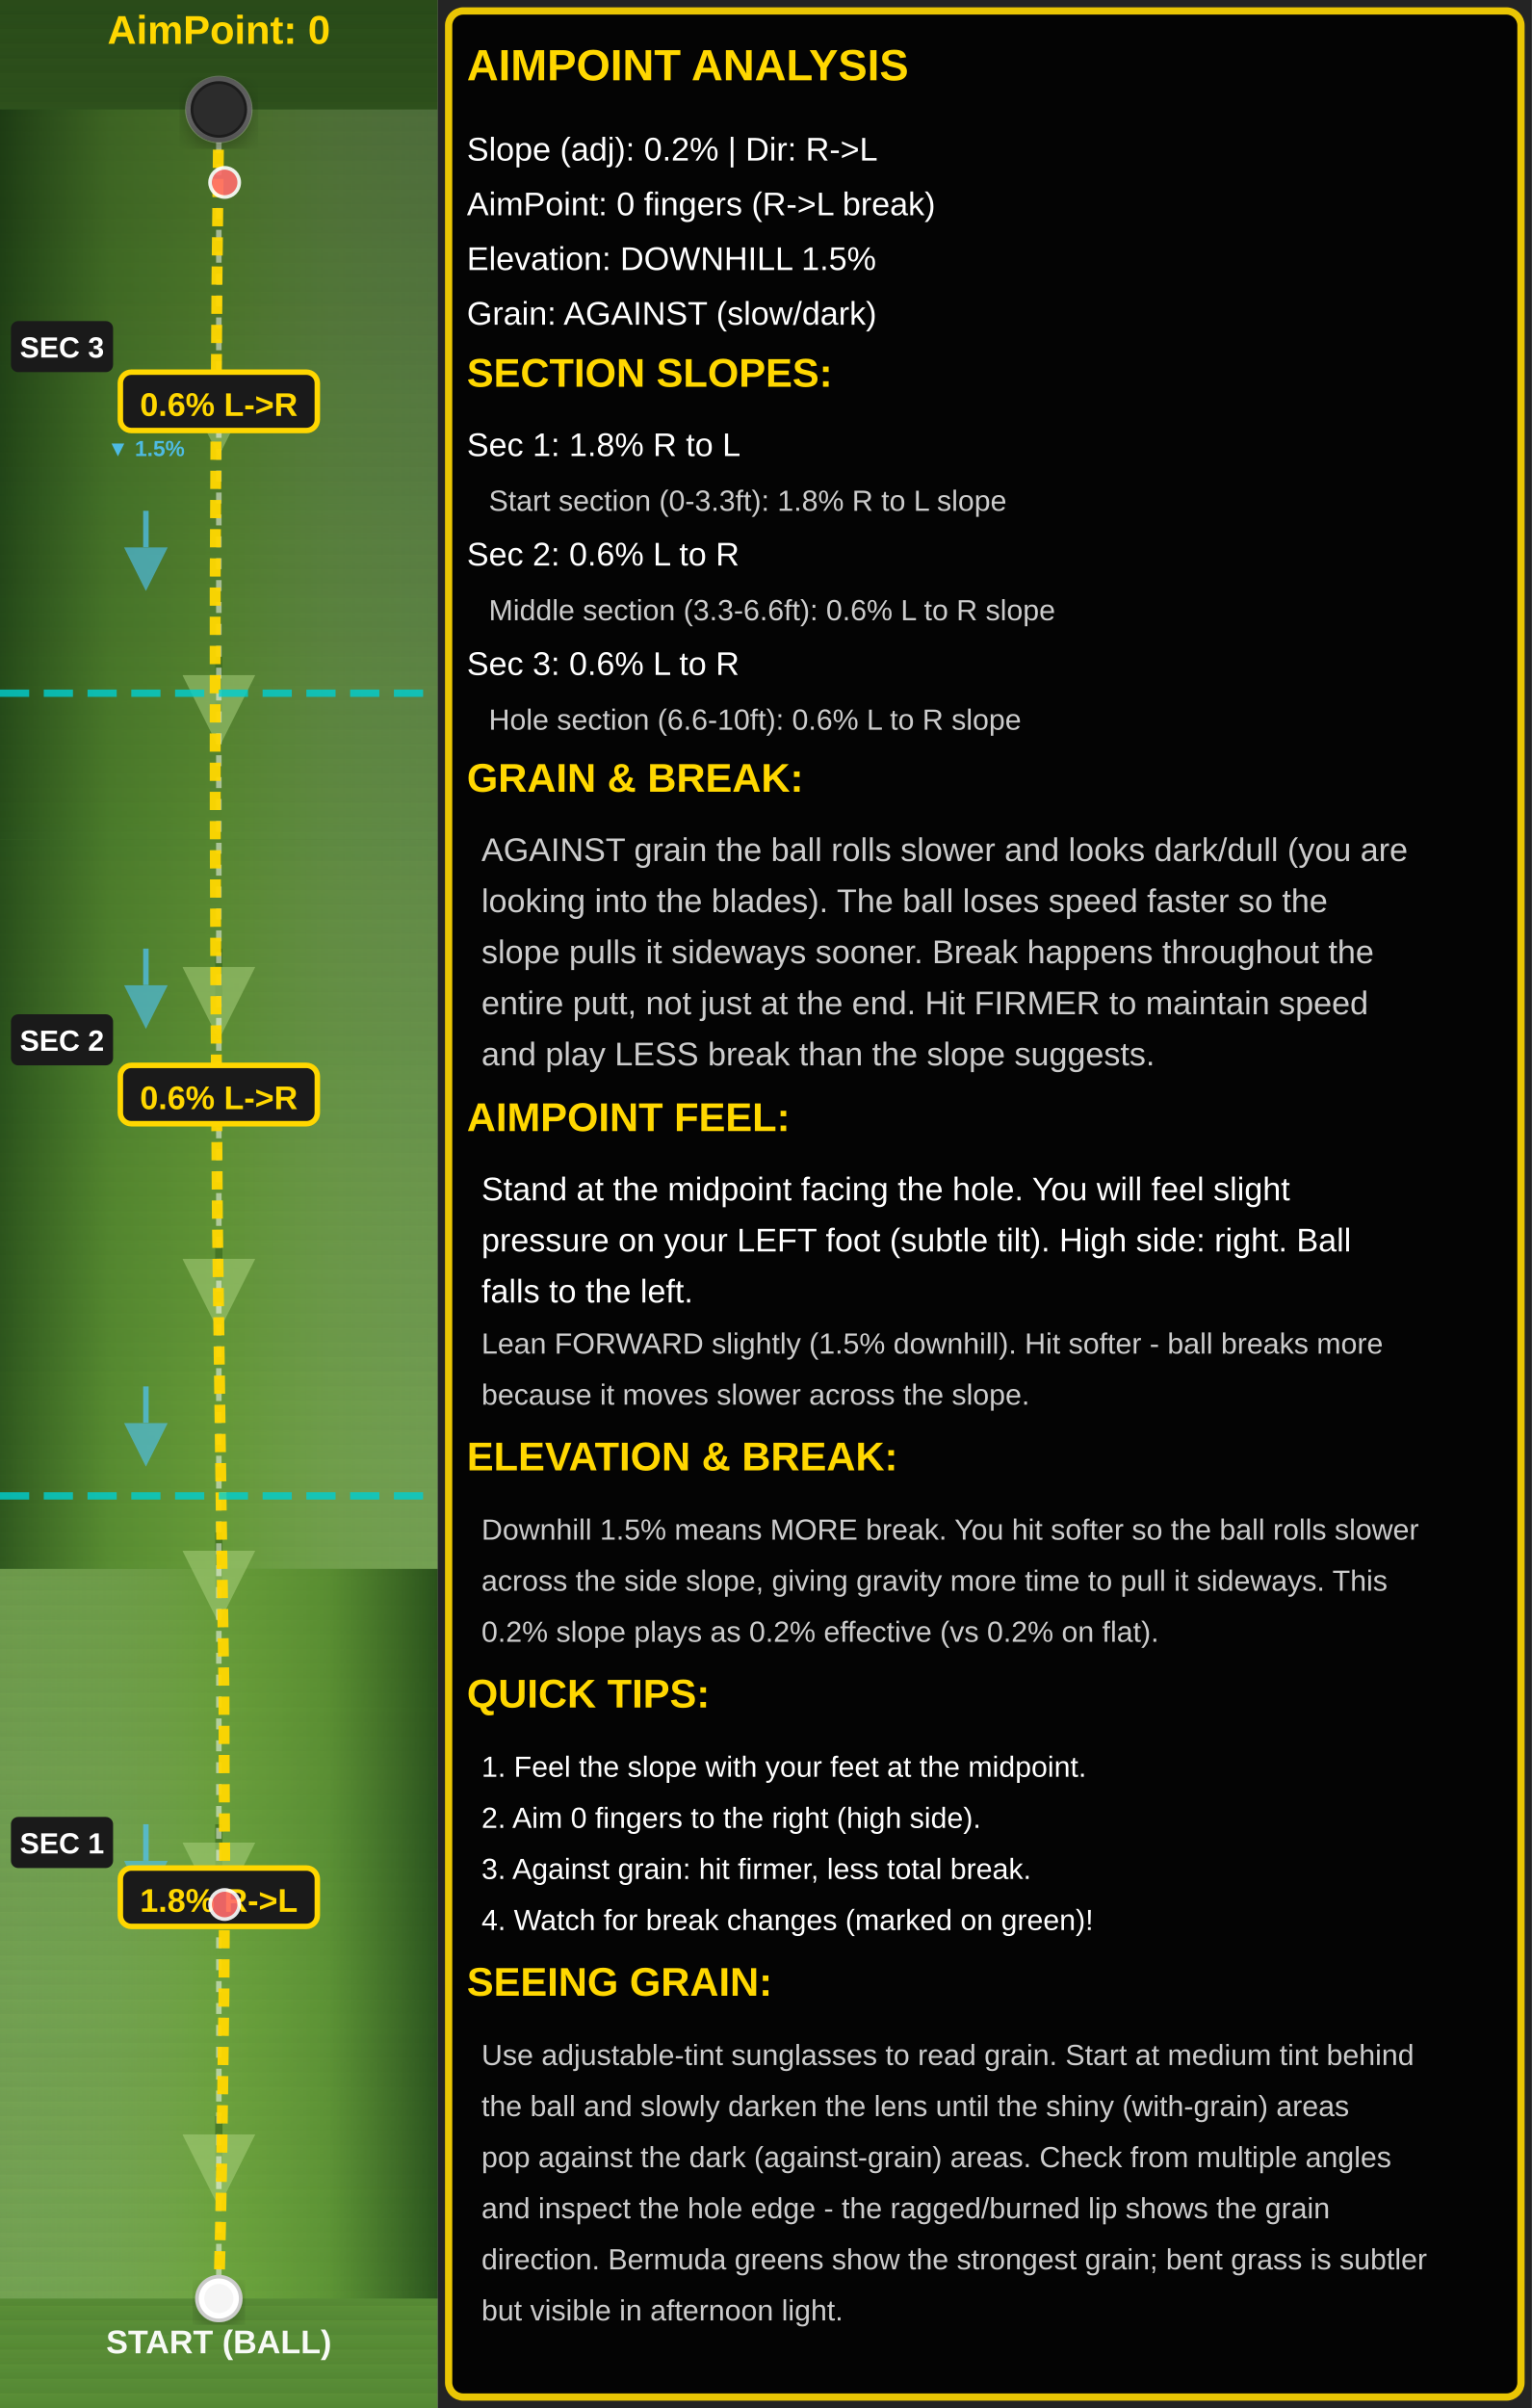
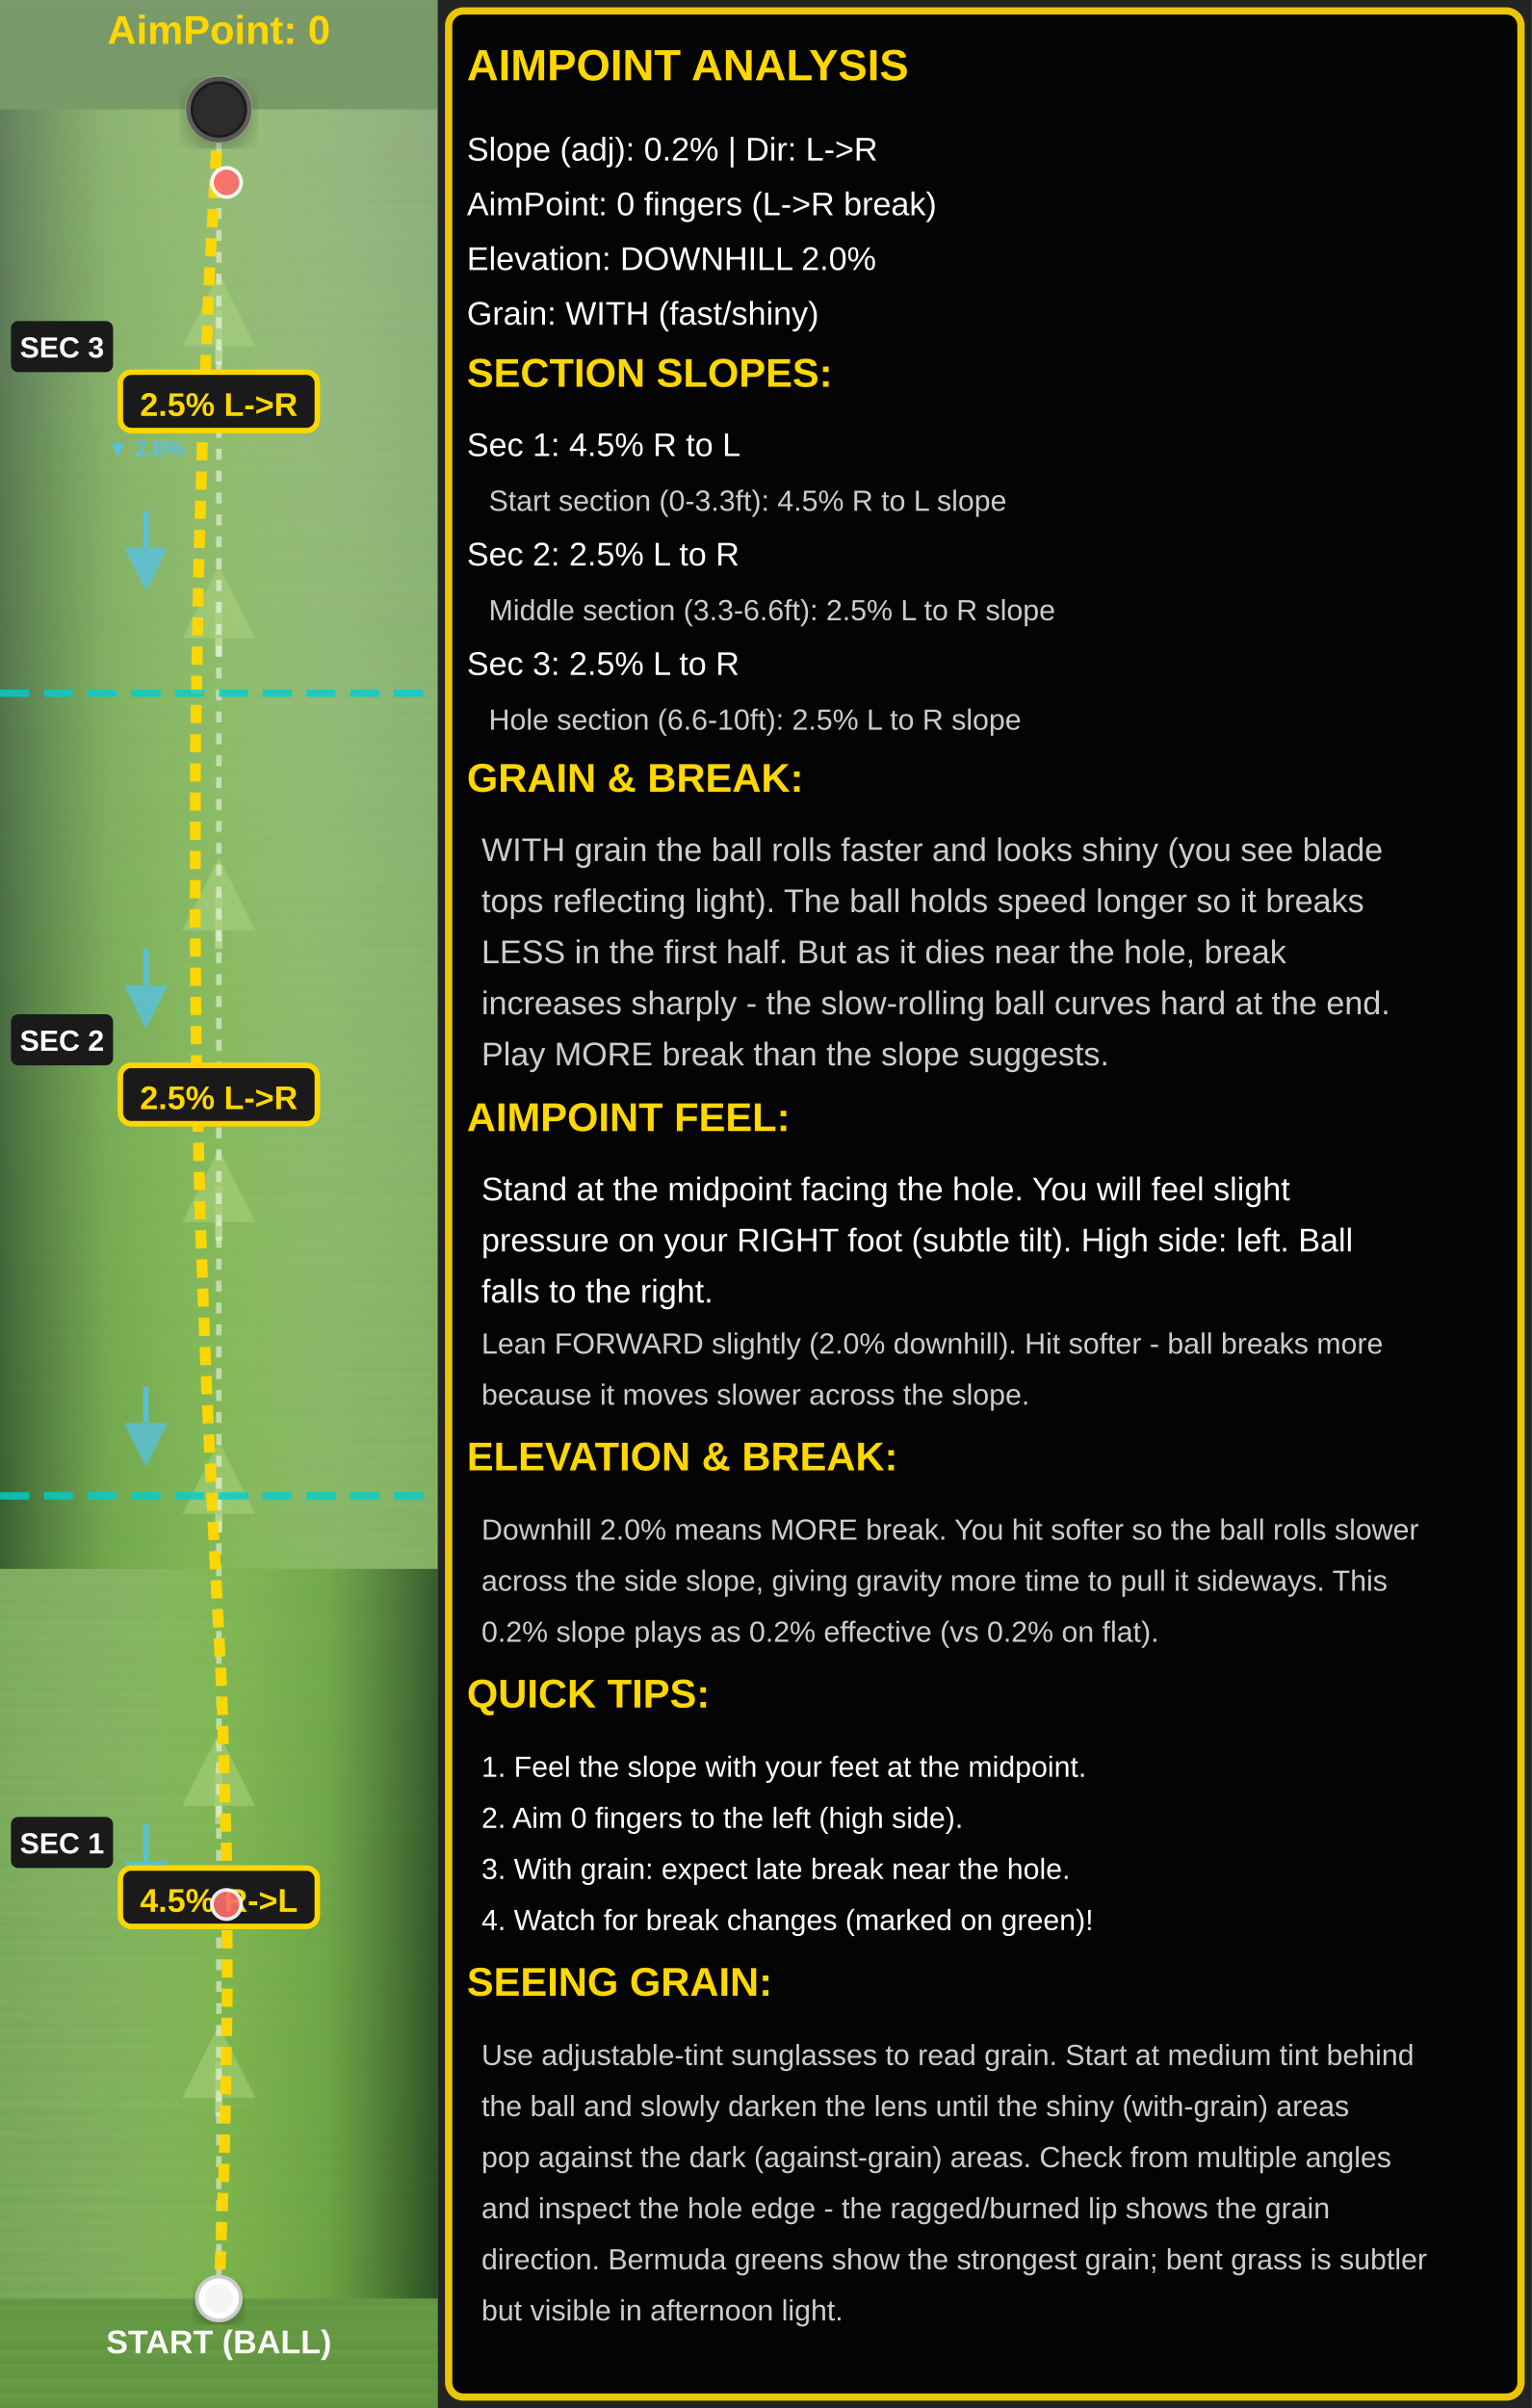
<svg xmlns="http://www.w3.org/2000/svg" width="420" height="660">
  <defs>
    <linearGradient id="baseGreen" x1="0%" y1="0%" x2="0%" y2="100%">
      <stop offset="0%" style="stop-color:#689F38;stop-opacity:1" />
      <stop offset="50%" style="stop-color:#558B2F;stop-opacity:1" />
      <stop offset="100%" style="stop-color:#4A7C27;stop-opacity:1" />
    </linearGradient>
    <linearGradient id="grainGradient" x1="0%" y1="0%" x2="0%" y2="100%">
-       <stop offset="0%" style="stop-color:#0D1F0A;stop-opacity:0.7" />
-       <stop offset="30%" style="stop-color:#1B3D14;stop-opacity:0.6" />
-       <stop offset="60%" style="stop-color:#2E5A1F;stop-opacity:0.45" />
-       <stop offset="100%" style="stop-color:#3E7B2F;stop-opacity:0.3" />
+       <stop offset="0%" style="stop-color:#E8F5E9;stop-opacity:0.6" />
+       <stop offset="30%" style="stop-color:#C8E6C9;stop-opacity:0.5" />
+       <stop offset="60%" style="stop-color:#A5D6A7;stop-opacity:0.35" />
+       <stop offset="100%" style="stop-color:#81C784;stop-opacity:0.2" />
    </linearGradient>
    <linearGradient id="elevationGradient" x1="0%" y1="0%" x2="0%" y2="100%">
-       <stop offset="0%" style="stop-color:#1B3D14;stop-opacity:0.75" />
-       <stop offset="50%" style="stop-color:#689F38;stop-opacity:0.49" />
-       <stop offset="100%" style="stop-color:#AED581;stop-opacity:0.22" />
+       <stop offset="0%" style="stop-color:#1B3D14;stop-opacity:0.83" />
+       <stop offset="50%" style="stop-color:#689F38;stop-opacity:0.54" />
+       <stop offset="100%" style="stop-color:#AED581;stop-opacity:0.25" />
    </linearGradient>
    <linearGradient id="breakGradientSec1" x1="0%" y1="0%" x2="100%" y2="0%">
-       <stop offset="0%" style="stop-color:#C5E1A5;stop-opacity:0.326" />
-       <stop offset="25%" style="stop-color:#AED581;stop-opacity:0.427" />
-       <stop offset="50%" style="stop-color:#8BC34A;stop-opacity:0.579" />
-       <stop offset="75%" style="stop-color:#689F38;stop-opacity:0.706" />
-       <stop offset="100%" style="stop-color:#1B3D14;stop-opacity:0.832" />
+       <stop offset="0%" style="stop-color:#C5E1A5;stop-opacity:0.2" />
+       <stop offset="25%" style="stop-color:#AED581;stop-opacity:0.36" />
+       <stop offset="50%" style="stop-color:#8BC34A;stop-opacity:0.6" />
+       <stop offset="75%" style="stop-color:#689F38;stop-opacity:0.8" />
+       <stop offset="100%" style="stop-color:#1B3D14;stop-opacity:1.0" />
    </linearGradient>
    <linearGradient id="breakGradientSec2" x1="0%" y1="0%" x2="100%" y2="0%">
-       <stop offset="0%" style="stop-color:#1B3D14;stop-opacity:0.72" />
-       <stop offset="25%" style="stop-color:#689F38;stop-opacity:0.642" />
-       <stop offset="50%" style="stop-color:#8BC34A;stop-opacity:0.565" />
-       <stop offset="75%" style="stop-color:#AED581;stop-opacity:0.488" />
-       <stop offset="100%" style="stop-color:#C5E1A5;stop-opacity:0.41" />
+       <stop offset="0%" style="stop-color:#1B3D14;stop-opacity:0.93" />
+       <stop offset="25%" style="stop-color:#689F38;stop-opacity:0.761" />
+       <stop offset="50%" style="stop-color:#8BC34A;stop-opacity:0.591" />
+       <stop offset="75%" style="stop-color:#AED581;stop-opacity:0.422" />
+       <stop offset="100%" style="stop-color:#C5E1A5;stop-opacity:0.253" />
    </linearGradient>
    <linearGradient id="breakGradientSec3" x1="0%" y1="0%" x2="100%" y2="0%">
-       <stop offset="0%" style="stop-color:#1B3D14;stop-opacity:0.72" />
-       <stop offset="25%" style="stop-color:#689F38;stop-opacity:0.642" />
-       <stop offset="50%" style="stop-color:#8BC34A;stop-opacity:0.565" />
-       <stop offset="75%" style="stop-color:#AED581;stop-opacity:0.488" />
-       <stop offset="100%" style="stop-color:#C5E1A5;stop-opacity:0.41" />
+       <stop offset="0%" style="stop-color:#1B3D14;stop-opacity:0.93" />
+       <stop offset="25%" style="stop-color:#689F38;stop-opacity:0.761" />
+       <stop offset="50%" style="stop-color:#8BC34A;stop-opacity:0.591" />
+       <stop offset="75%" style="stop-color:#AED581;stop-opacity:0.422" />
+       <stop offset="100%" style="stop-color:#C5E1A5;stop-opacity:0.253" />
    </linearGradient>
    <linearGradient id="holeGrainGradient" x1="50%" y1="0%" x2="50%" y2="100%">
-       <stop offset="0%" style="stop-color:#999999;stop-opacity:0.6" />
+       <stop offset="0%" style="stop-color:#FFFFFF;stop-opacity:0.3" />
      <stop offset="50%" style="stop-color:#CCCCCC;stop-opacity:0.5" />
-       <stop offset="100%" style="stop-color:#FFFFFF;stop-opacity:0.3" />
+       <stop offset="100%" style="stop-color:#999999;stop-opacity:0.6" />
    </linearGradient>
    <filter id="shadow">
      <feDropShadow dx="0" dy="2" stdDeviation="3" flood-opacity="0.3" />
    </filter>
    <marker id="arrowhead-grain" markerWidth="10" markerHeight="10" refX="5" refY="5" orient="auto">
      <polygon points="0,0 10,5 0,10" fill="#AED581" opacity="0.7" />
    </marker>
    <marker id="arrowhead-elev-up" markerWidth="8" markerHeight="8" refX="4" refY="8" orient="0">
      <polygon points="4,0 8,8 0,8" fill="#FFA726" opacity="0.85" />
    </marker>
    <marker id="arrowhead-elev-down" markerWidth="8" markerHeight="8" refX="4" refY="0" orient="0">
      <polygon points="0,0 8,0 4,8" fill="#4FC3F7" opacity="0.85" />
    </marker>
    <pattern id="grassTexture" x="0" y="0" width="4" height="4" patternUnits="userSpaceOnUse">
      <rect width="4" height="4" fill="url(#baseGreen)" opacity="0.95" />
      <line x1="0" y1="2" x2="4" y2="2" stroke="#5A9B3F" stroke-width="0.5" opacity="0.3" />
    </pattern>
  </defs>
  <rect width="120" height="660" fill="url(#baseGreen)" />
  <rect width="120" height="660" fill="url(#grassTexture)" opacity="0.3" />
  <rect width="120" height="660" fill="url(#elevationGradient)" opacity="0.7" />
  <rect x="0" y="430.0" width="120" height="200.0" fill="url(#breakGradientSec1)" opacity="1.0" />
  <rect x="0" y="230.0" width="120" height="200.0" fill="url(#breakGradientSec2)" opacity="1.0" />
  <rect x="0" y="30" width="120" height="200.0" fill="url(#breakGradientSec3)" opacity="1.0" />
  <rect width="120" height="660" fill="url(#grainGradient)" opacity="0.6" />
-   <line x1="60.0" y1="100" x2="60.0" y2="115" stroke="#3A6B1F" stroke-width="2" opacity="0.7" marker-end="url(#arrowhead-grain)" />
-   <line x1="60.0" y1="180" x2="60.0" y2="195" stroke="#3A6B1F" stroke-width="2" opacity="0.7" marker-end="url(#arrowhead-grain)" />
-   <line x1="60.0" y1="260" x2="60.0" y2="275" stroke="#3A6B1F" stroke-width="2" opacity="0.7" marker-end="url(#arrowhead-grain)" />
-   <line x1="60.0" y1="340" x2="60.0" y2="355" stroke="#3A6B1F" stroke-width="2" opacity="0.7" marker-end="url(#arrowhead-grain)" />
-   <line x1="60.0" y1="420" x2="60.0" y2="435" stroke="#3A6B1F" stroke-width="2" opacity="0.7" marker-end="url(#arrowhead-grain)" />
-   <line x1="60.0" y1="500" x2="60.0" y2="515" stroke="#3A6B1F" stroke-width="2" opacity="0.7" marker-end="url(#arrowhead-grain)" />
-   <line x1="60.0" y1="580" x2="60.0" y2="595" stroke="#3A6B1F" stroke-width="2" opacity="0.7" marker-end="url(#arrowhead-grain)" />
-   <line x1="40.0" y1="140" x2="40.0" y2="150" stroke="#4FC3F7" stroke-width="1.5" opacity="0.72" marker-end="url(#arrowhead-elev-down)" />
-   <line x1="40.0" y1="260" x2="40.0" y2="270" stroke="#4FC3F7" stroke-width="1.5" opacity="0.72" marker-end="url(#arrowhead-elev-down)" />
-   <line x1="40.0" y1="380" x2="40.0" y2="390" stroke="#4FC3F7" stroke-width="1.5" opacity="0.72" marker-end="url(#arrowhead-elev-down)" />
-   <line x1="40.0" y1="500" x2="40.0" y2="510" stroke="#4FC3F7" stroke-width="1.5" opacity="0.72" marker-end="url(#arrowhead-elev-down)" />
-   <text x="40.0" y="125" font-family="Arial, sans-serif" font-size="6" fill="#4FC3F7" text-anchor="middle" font-weight="bold" opacity="0.9">▼ 1.5%</text>
+   <line x1="60.0" y1="100" x2="60.0" y2="85" stroke="#C5E1A5" stroke-width="2" opacity="0.7" marker-end="url(#arrowhead-grain)" />
+   <line x1="60.0" y1="180" x2="60.0" y2="165" stroke="#C5E1A5" stroke-width="2" opacity="0.7" marker-end="url(#arrowhead-grain)" />
+   <line x1="60.0" y1="260" x2="60.0" y2="245" stroke="#C5E1A5" stroke-width="2" opacity="0.7" marker-end="url(#arrowhead-grain)" />
+   <line x1="60.0" y1="340" x2="60.0" y2="325" stroke="#C5E1A5" stroke-width="2" opacity="0.7" marker-end="url(#arrowhead-grain)" />
+   <line x1="60.0" y1="420" x2="60.0" y2="405" stroke="#C5E1A5" stroke-width="2" opacity="0.7" marker-end="url(#arrowhead-grain)" />
+   <line x1="60.0" y1="500" x2="60.0" y2="485" stroke="#C5E1A5" stroke-width="2" opacity="0.7" marker-end="url(#arrowhead-grain)" />
+   <line x1="60.0" y1="580" x2="60.0" y2="565" stroke="#C5E1A5" stroke-width="2" opacity="0.7" marker-end="url(#arrowhead-grain)" />
+   <line x1="40.0" y1="140" x2="40.0" y2="150" stroke="#4FC3F7" stroke-width="1.5" opacity="0.80" marker-end="url(#arrowhead-elev-down)" />
+   <line x1="40.0" y1="260" x2="40.0" y2="270" stroke="#4FC3F7" stroke-width="1.5" opacity="0.80" marker-end="url(#arrowhead-elev-down)" />
+   <line x1="40.0" y1="380" x2="40.0" y2="390" stroke="#4FC3F7" stroke-width="1.5" opacity="0.80" marker-end="url(#arrowhead-elev-down)" />
+   <line x1="40.0" y1="500" x2="40.0" y2="510" stroke="#4FC3F7" stroke-width="1.5" opacity="0.80" marker-end="url(#arrowhead-elev-down)" />
+   <text x="40.0" y="125" font-family="Arial, sans-serif" font-size="6" fill="#4FC3F7" text-anchor="middle" font-weight="bold" opacity="0.9">▼ 2.0%</text>
  <line x1="60.0" y1="630" x2="60.0" y2="30.0" stroke="#FFFFFF" stroke-width="1.5" stroke-dasharray="3,3" opacity="0.5" />
-   <path d="M 60.0 630.0 C 60.3 617.5, 60.6 604.6, 60.8 592.0 C 61.0 577.0, 61.2 561.5, 61.4 546.5 C 61.5 533.9, 61.5 521.0, 61.6 508.5 C 61.5 493.4, 61.4 477.9, 61.4 462.9 C 61.2 447.9, 60.9 432.4, 60.7 417.3 C 60.5 404.8, 60.4 391.9, 60.2 379.4 C 60.0 364.3, 59.8 348.8, 59.6 333.8 C 59.5 318.8, 59.4 303.3, 59.3 288.2 C 59.2 275.7, 59.1 262.8, 59.1 250.3 C 59.0 235.2, 59.0 219.7, 59.0 204.7 C 59.0 189.6, 59.0 174.2, 59.0 159.1 C 59.1 146.6, 59.1 133.7, 59.2 121.1 C 59.3 106.1, 59.4 90.6, 59.5 75.6 C 59.7 60.5, 59.8 45.0, 60.0 30.0" stroke="#FFD700" stroke-width="3" fill="none" stroke-dasharray="5,3" opacity="0.95" />
+   <path d="M 60.0 630.0 C 60.5 617.5, 61.0 604.6, 61.5 592.0 C 61.8 577.0, 62.1 561.5, 62.3 546.5 C 62.3 533.9, 62.2 521.0, 62.1 508.5 C 61.7 493.4, 61.2 477.9, 60.8 462.9 C 60.0 447.9, 59.2 432.4, 58.4 417.3 C 57.8 404.8, 57.2 391.9, 56.6 379.4 C 56.0 364.3, 55.4 348.8, 54.9 333.8 C 54.5 318.8, 54.2 303.3, 53.8 288.2 C 53.7 275.7, 53.6 262.8, 53.5 250.3 C 53.5 235.2, 53.6 219.7, 53.6 204.7 C 53.9 189.6, 54.1 174.2, 54.4 159.1 C 54.7 146.6, 55.1 133.7, 55.5 121.1 C 56.1 106.1, 56.8 90.6, 57.4 75.6 C 58.3 60.5, 59.1 45.0, 60.0 30.0" stroke="#FFD700" stroke-width="3" fill="none" stroke-dasharray="5,3" opacity="0.95" />
  <line x1="0" y1="410.0" x2="120" y2="410.0" stroke="#00CED1" stroke-width="2" opacity="0.8" stroke-dasharray="8,4" />
  <line x1="0" y1="190.0" x2="120" y2="190.0" stroke="#00CED1" stroke-width="2" opacity="0.8" stroke-dasharray="8,4" />
  <rect x="3" y="498.0" width="28" height="14" fill="#1A1A1A" rx="2" />
  <text x="17" y="508.0" font-family="Arial, sans-serif" font-size="8" fill="#FFFFFF" text-anchor="middle" font-weight="bold">SEC 1</text>
  <rect x="33.0" y="512.0" width="54" height="16" fill="#1A1A1A" rx="3" stroke="#FFD700" stroke-width="1.5" />
-   <text x="60.0" y="524.0" font-family="Arial, sans-serif" font-size="9" fill="#FFD700" text-anchor="middle" font-weight="bold">1.8% R-&gt;L</text>
+   <text x="60.0" y="524.0" font-family="Arial, sans-serif" font-size="9" fill="#FFD700" text-anchor="middle" font-weight="bold">4.5% R-&gt;L</text>
  <rect x="3" y="278.0" width="28" height="14" fill="#1A1A1A" rx="2" />
  <text x="17" y="288.0" font-family="Arial, sans-serif" font-size="8" fill="#FFFFFF" text-anchor="middle" font-weight="bold">SEC 2</text>
  <rect x="33.0" y="292.0" width="54" height="16" fill="#1A1A1A" rx="3" stroke="#FFD700" stroke-width="1.5" />
-   <text x="60.0" y="304.0" font-family="Arial, sans-serif" font-size="9" fill="#FFD700" text-anchor="middle" font-weight="bold">0.6% L-&gt;R</text>
+   <text x="60.0" y="304.0" font-family="Arial, sans-serif" font-size="9" fill="#FFD700" text-anchor="middle" font-weight="bold">2.5% L-&gt;R</text>
  <rect x="3" y="88.0" width="28" height="14" fill="#1A1A1A" rx="2" />
  <text x="17" y="98.0" font-family="Arial, sans-serif" font-size="8" fill="#FFFFFF" text-anchor="middle" font-weight="bold">SEC 3</text>
  <rect x="33.0" y="102.0" width="54" height="16" fill="#1A1A1A" rx="3" stroke="#FFD700" stroke-width="1.5" />
-   <text x="60.0" y="114.0" font-family="Arial, sans-serif" font-size="9" fill="#FFD700" text-anchor="middle" font-weight="bold">0.6% L-&gt;R</text>
-   <circle cx="61.59" cy="522" r="4" fill="#FF6B6B" opacity="0.9" stroke="#FFFFFF" stroke-width="1" />
-   <circle cx="61.59" cy="50" r="4" fill="#FF6B6B" opacity="0.9" stroke="#FFFFFF" stroke-width="1" />
+   <text x="60.0" y="114.0" font-family="Arial, sans-serif" font-size="9" fill="#FFD700" text-anchor="middle" font-weight="bold">2.5% L-&gt;R</text>
+   <circle cx="62.108" cy="522" r="4" fill="#FF6B6B" opacity="0.9" stroke="#FFFFFF" stroke-width="1" />
+   <circle cx="62.108" cy="50" r="4" fill="#FF6B6B" opacity="0.9" stroke="#FFFFFF" stroke-width="1" />
  <text x="60.0" y="12" font-family="Arial, sans-serif" font-size="11" fill="#FFD700" text-anchor="middle" font-weight="bold">AimPoint: 0</text>
  <circle cx="60.0" cy="30.0" r="9" fill="#1A1A1A" filter="url(#shadow)" />
  <circle cx="60.0" cy="30.0" r="7" fill="#2C2C2C" />
  <circle cx="60.0" cy="30.0" r="8.5" fill="none" stroke="url(#holeGrainGradient)" stroke-width="1.5" opacity="0.8" />
  <circle cx="60.0" cy="630" r="6" fill="#FFFFFF" stroke="#CCCCCC" stroke-width="1" filter="url(#shadow)" />
  <circle cx="60.0" cy="630" r="4" fill="#F5F5F5" />
  <text x="60.0" y="645" font-family="Arial, sans-serif" font-size="9" fill="#FFFFFF" text-anchor="middle" font-weight="bold" opacity="0.95">START (BALL)</text>
  <rect x="120" y="0" width="300" height="660" fill="#1A1A1A" opacity="0.95" />
  <rect x="123" y="3" width="294" height="654" fill="#000000" opacity="0.9" rx="4" stroke="#FFD700" stroke-width="2" />
  <text x="128" y="22" font-family="Arial, sans-serif" font-size="12" fill="#FFD700" font-weight="bold">AIMPOINT ANALYSIS</text>
-   <text x="128" y="44" font-family="Arial, sans-serif" font-size="9" fill="#FFFFFF">Slope (adj): 0.2%  |  Dir: R-&gt;L</text>
-   <text x="128" y="59" font-family="Arial, sans-serif" font-size="9" fill="#FFFFFF">AimPoint: 0 fingers (R-&gt;L break)</text>
-   <text x="128" y="74" font-family="Arial, sans-serif" font-size="9" fill="#FFFFFF">Elevation: DOWNHILL 1.5%</text>
-   <text x="128" y="89" font-family="Arial, sans-serif" font-size="9" fill="#FFFFFF">Grain: AGAINST (slow/dark)</text>
+   <text x="128" y="44" font-family="Arial, sans-serif" font-size="9" fill="#FFFFFF">Slope (adj): 0.2%  |  Dir: L-&gt;R</text>
+   <text x="128" y="59" font-family="Arial, sans-serif" font-size="9" fill="#FFFFFF">AimPoint: 0 fingers (L-&gt;R break)</text>
+   <text x="128" y="74" font-family="Arial, sans-serif" font-size="9" fill="#FFFFFF">Elevation: DOWNHILL 2.0%</text>
+   <text x="128" y="89" font-family="Arial, sans-serif" font-size="9" fill="#FFFFFF">Grain: WITH (fast/shiny)</text>
  <text x="128" y="106" font-family="Arial, sans-serif" font-size="11" fill="#FFD700" font-weight="bold">SECTION SLOPES:</text>
-   <text x="128" y="125" font-family="Arial, sans-serif" font-size="9" fill="#FFFFFF">Sec 1: 1.8% R to L</text>
-   <text x="134" y="140" font-family="Arial, sans-serif" font-size="8" fill="#CCCCCC">Start section (0-3.3ft): 1.8% R to L slope</text>
-   <text x="128" y="155" font-family="Arial, sans-serif" font-size="9" fill="#FFFFFF">Sec 2: 0.6% L to R</text>
-   <text x="134" y="170" font-family="Arial, sans-serif" font-size="8" fill="#CCCCCC">Middle section (3.3-6.6ft): 0.6% L to R slope</text>
-   <text x="128" y="185" font-family="Arial, sans-serif" font-size="9" fill="#FFFFFF">Sec 3: 0.6% L to R</text>
-   <text x="134" y="200" font-family="Arial, sans-serif" font-size="8" fill="#CCCCCC">Hole section (6.6-10ft): 0.6% L to R slope</text>
+   <text x="128" y="125" font-family="Arial, sans-serif" font-size="9" fill="#FFFFFF">Sec 1: 4.5% R to L</text>
+   <text x="134" y="140" font-family="Arial, sans-serif" font-size="8" fill="#CCCCCC">Start section (0-3.3ft): 4.5% R to L slope</text>
+   <text x="128" y="155" font-family="Arial, sans-serif" font-size="9" fill="#FFFFFF">Sec 2: 2.5% L to R</text>
+   <text x="134" y="170" font-family="Arial, sans-serif" font-size="8" fill="#CCCCCC">Middle section (3.3-6.6ft): 2.5% L to R slope</text>
+   <text x="128" y="185" font-family="Arial, sans-serif" font-size="9" fill="#FFFFFF">Sec 3: 2.5% L to R</text>
+   <text x="134" y="200" font-family="Arial, sans-serif" font-size="8" fill="#CCCCCC">Hole section (6.6-10ft): 2.5% L to R slope</text>
  <text x="128" y="217" font-family="Arial, sans-serif" font-size="11" fill="#FFD700" font-weight="bold">GRAIN &amp; BREAK:</text>
-   <text x="132" y="236" font-family="Arial, sans-serif" font-size="9" fill="#CCCCCC">AGAINST grain the ball rolls slower and looks dark/dull (you are</text>
-   <text x="132" y="250" font-family="Arial, sans-serif" font-size="9" fill="#CCCCCC">looking into the blades). The ball loses speed faster so the</text>
-   <text x="132" y="264" font-family="Arial, sans-serif" font-size="9" fill="#CCCCCC">slope pulls it sideways sooner. Break happens throughout the</text>
-   <text x="132" y="278" font-family="Arial, sans-serif" font-size="9" fill="#CCCCCC">entire putt, not just at the end. Hit FIRMER to maintain speed</text>
-   <text x="132" y="292" font-family="Arial, sans-serif" font-size="9" fill="#CCCCCC">and play LESS break than the slope suggests.</text>
+   <text x="132" y="236" font-family="Arial, sans-serif" font-size="9" fill="#CCCCCC">WITH grain the ball rolls faster and looks shiny (you see blade</text>
+   <text x="132" y="250" font-family="Arial, sans-serif" font-size="9" fill="#CCCCCC">tops reflecting light). The ball holds speed longer so it breaks</text>
+   <text x="132" y="264" font-family="Arial, sans-serif" font-size="9" fill="#CCCCCC">LESS in the first half. But as it dies near the hole, break</text>
+   <text x="132" y="278" font-family="Arial, sans-serif" font-size="9" fill="#CCCCCC">increases sharply - the slow-rolling ball curves hard at the end.</text>
+   <text x="132" y="292" font-family="Arial, sans-serif" font-size="9" fill="#CCCCCC">Play MORE break than the slope suggests.</text>
  <text x="128" y="310" font-family="Arial, sans-serif" font-size="11" fill="#FFD700" font-weight="bold">AIMPOINT FEEL:</text>
  <text x="132" y="329" font-family="Arial, sans-serif" font-size="9" fill="#FFFFFF">Stand at the midpoint facing the hole. You will feel slight</text>
-   <text x="132" y="343" font-family="Arial, sans-serif" font-size="9" fill="#FFFFFF">pressure on your LEFT foot (subtle tilt). High side: right. Ball</text>
-   <text x="132" y="357" font-family="Arial, sans-serif" font-size="9" fill="#FFFFFF">falls to the left.</text>
-   <text x="132" y="371" font-family="Arial, sans-serif" font-size="8" fill="#CCCCCC">Lean FORWARD slightly (1.5% downhill). Hit softer - ball breaks more</text>
+   <text x="132" y="343" font-family="Arial, sans-serif" font-size="9" fill="#FFFFFF">pressure on your RIGHT foot (subtle tilt). High side: left. Ball</text>
+   <text x="132" y="357" font-family="Arial, sans-serif" font-size="9" fill="#FFFFFF">falls to the right.</text>
+   <text x="132" y="371" font-family="Arial, sans-serif" font-size="8" fill="#CCCCCC">Lean FORWARD slightly (2.0% downhill). Hit softer - ball breaks more</text>
  <text x="132" y="385" font-family="Arial, sans-serif" font-size="8" fill="#CCCCCC">because it moves slower across the slope.</text>
  <text x="128" y="403" font-family="Arial, sans-serif" font-size="11" fill="#FFD700" font-weight="bold">ELEVATION &amp; BREAK:</text>
-   <text x="132" y="422" font-family="Arial, sans-serif" font-size="8" fill="#CCCCCC">Downhill 1.5% means MORE break. You hit softer so the ball rolls slower</text>
+   <text x="132" y="422" font-family="Arial, sans-serif" font-size="8" fill="#CCCCCC">Downhill 2.0% means MORE break. You hit softer so the ball rolls slower</text>
  <text x="132" y="436" font-family="Arial, sans-serif" font-size="8" fill="#CCCCCC">across the side slope, giving gravity more time to pull it sideways. This</text>
  <text x="132" y="450" font-family="Arial, sans-serif" font-size="8" fill="#CCCCCC">0.2% slope plays as 0.2% effective (vs 0.2% on flat).</text>
  <text x="128" y="468" font-family="Arial, sans-serif" font-size="11" fill="#FFD700" font-weight="bold">QUICK TIPS:</text>
  <text x="132" y="487" font-family="Arial, sans-serif" font-size="8" fill="#FFFFFF">1. Feel the slope with your feet at the midpoint.</text>
-   <text x="132" y="501" font-family="Arial, sans-serif" font-size="8" fill="#FFFFFF">2. Aim 0 fingers to the right (high side).</text>
-   <text x="132" y="515" font-family="Arial, sans-serif" font-size="8" fill="#FFFFFF">3. Against grain: hit firmer, less total break.</text>
+   <text x="132" y="501" font-family="Arial, sans-serif" font-size="8" fill="#FFFFFF">2. Aim 0 fingers to the left (high side).</text>
+   <text x="132" y="515" font-family="Arial, sans-serif" font-size="8" fill="#FFFFFF">3. With grain: expect late break near the hole.</text>
  <text x="132" y="529" font-family="Arial, sans-serif" font-size="8" fill="#FFFFFF">4. Watch for break changes (marked on green)!</text>
  <text x="128" y="547" font-family="Arial, sans-serif" font-size="11" fill="#FFD700" font-weight="bold">SEEING GRAIN:</text>
  <text x="132" y="566" font-family="Arial, sans-serif" font-size="8" fill="#CCCCCC">Use adjustable-tint sunglasses to read grain. Start at medium tint behind</text>
  <text x="132" y="580" font-family="Arial, sans-serif" font-size="8" fill="#CCCCCC">the ball and slowly darken the lens until the shiny (with-grain) areas</text>
  <text x="132" y="594" font-family="Arial, sans-serif" font-size="8" fill="#CCCCCC">pop against the dark (against-grain) areas. Check from multiple angles</text>
  <text x="132" y="608" font-family="Arial, sans-serif" font-size="8" fill="#CCCCCC">and inspect the hole edge - the ragged/burned lip shows the grain</text>
  <text x="132" y="622" font-family="Arial, sans-serif" font-size="8" fill="#CCCCCC">direction. Bermuda greens show the strongest grain; bent grass is subtler</text>
  <text x="132" y="636" font-family="Arial, sans-serif" font-size="8" fill="#CCCCCC">but visible in afternoon light.</text>
</svg>
